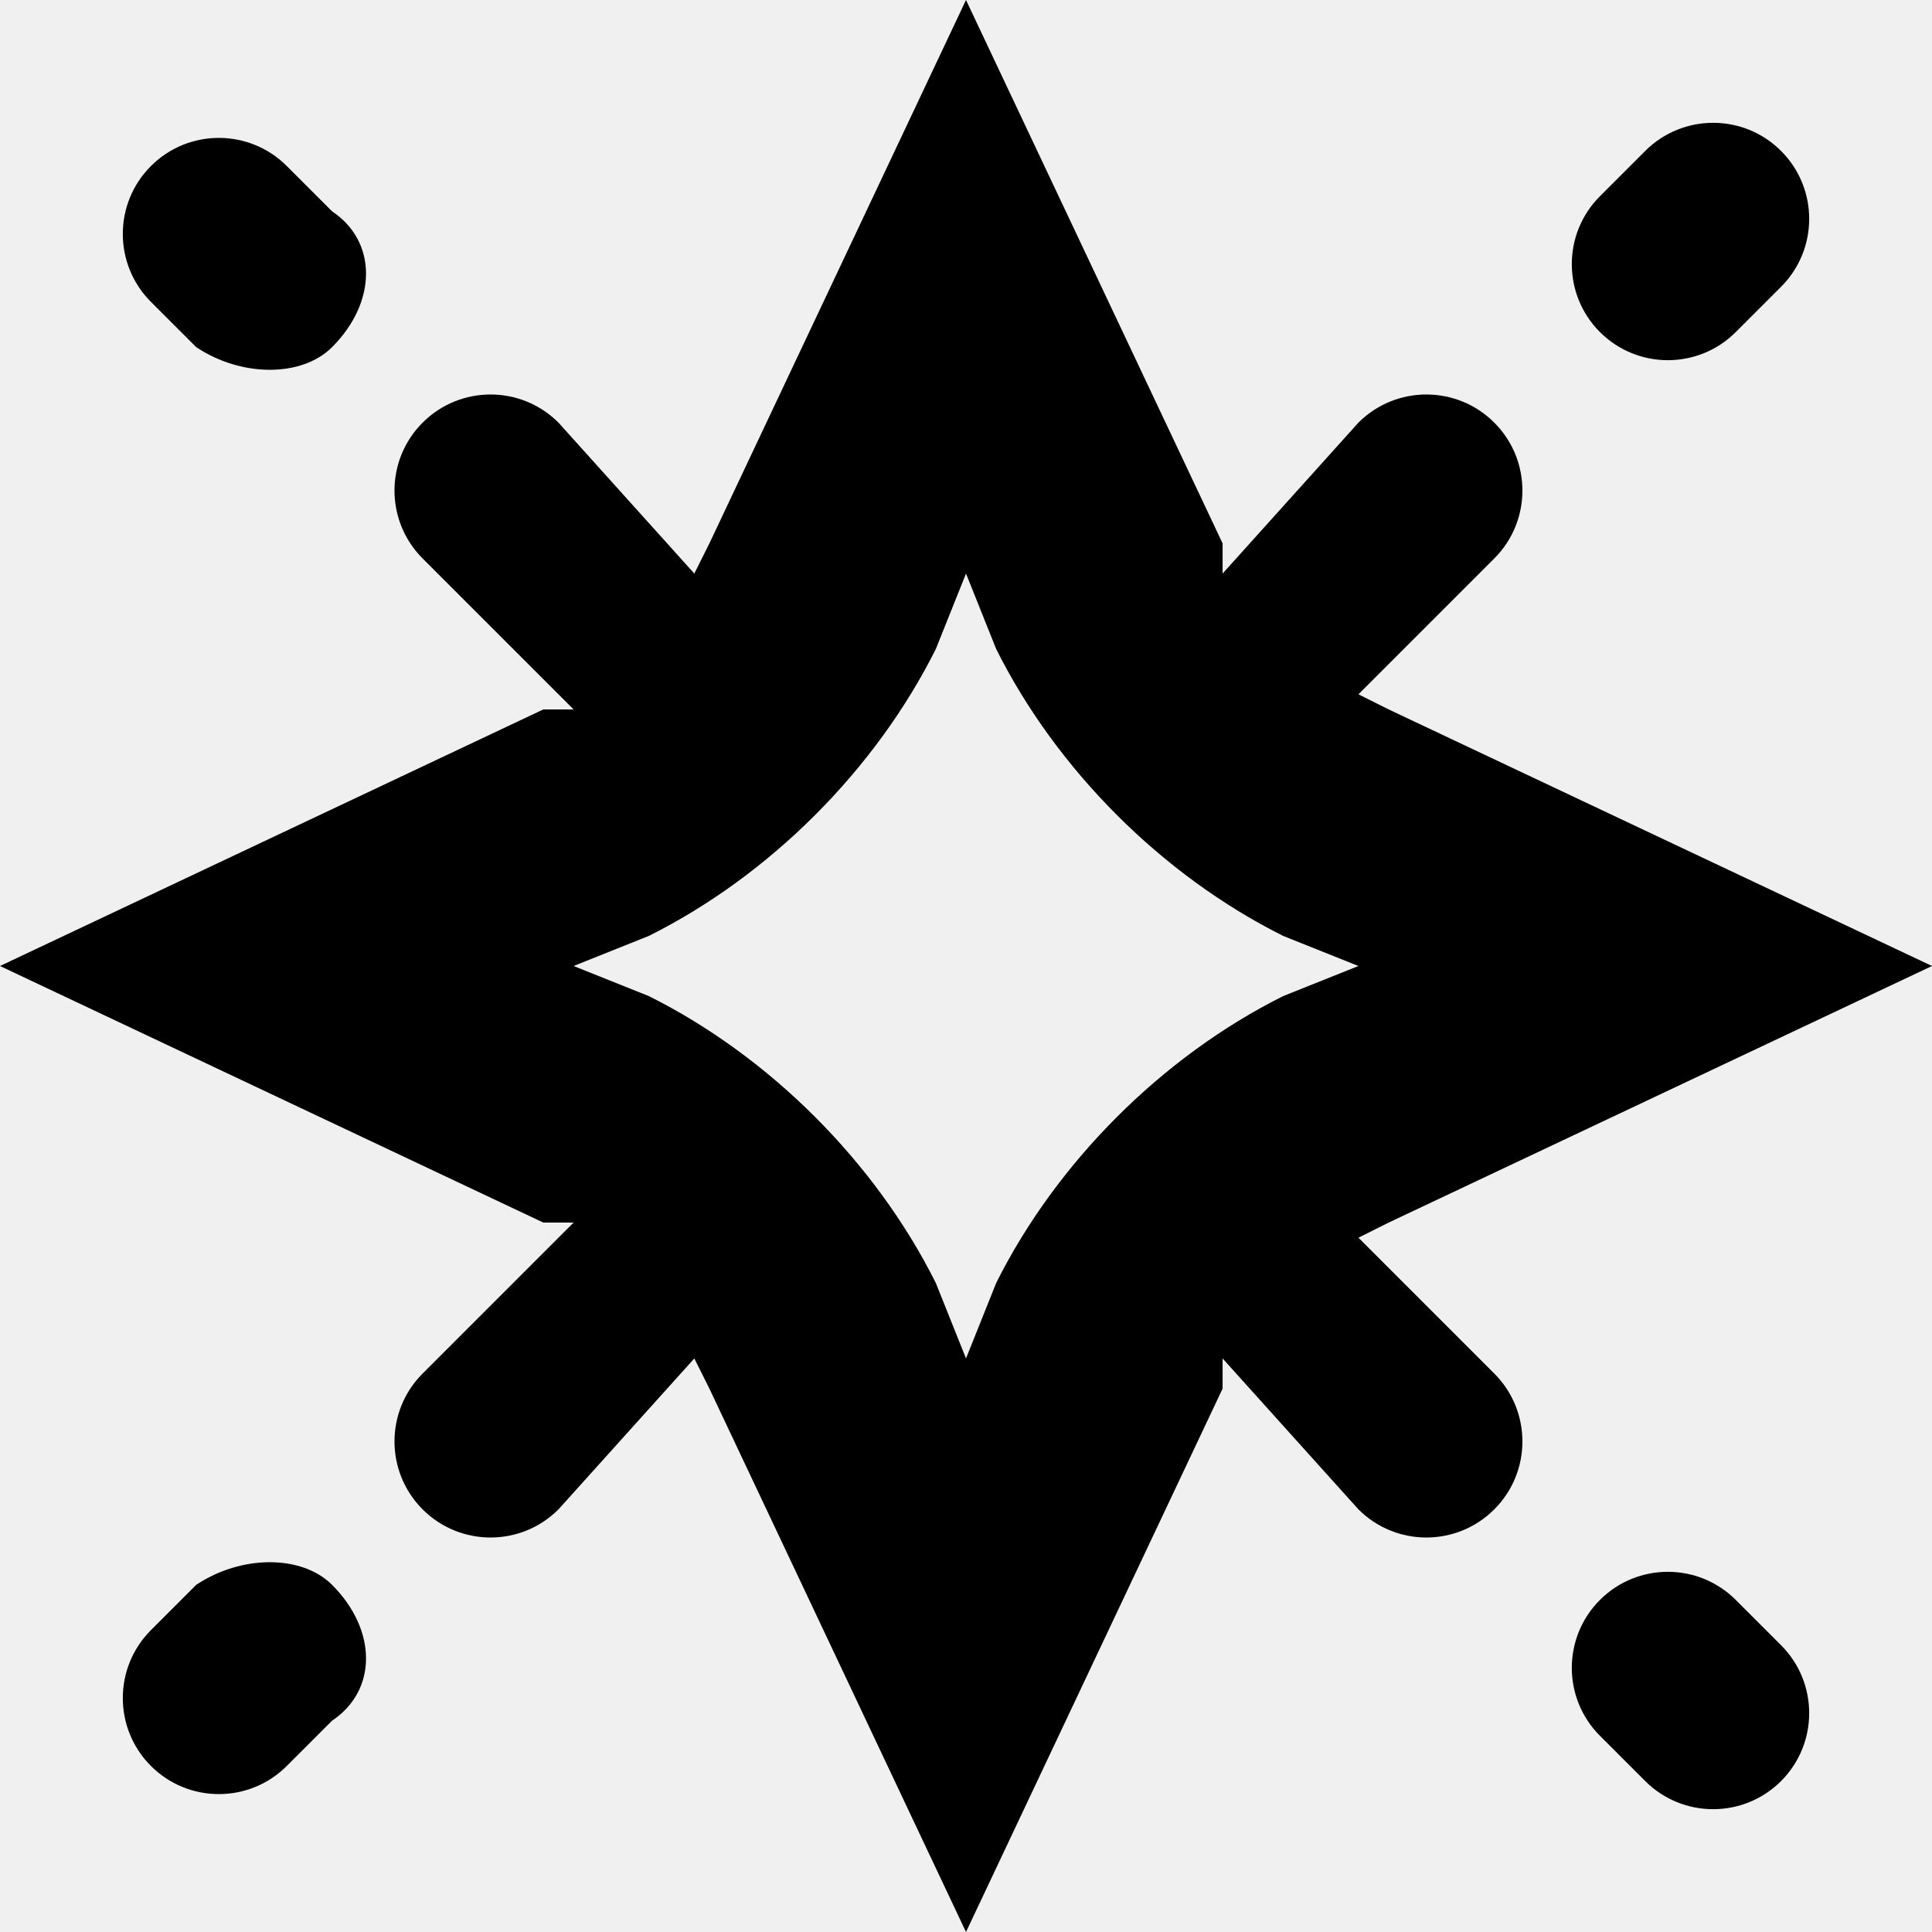
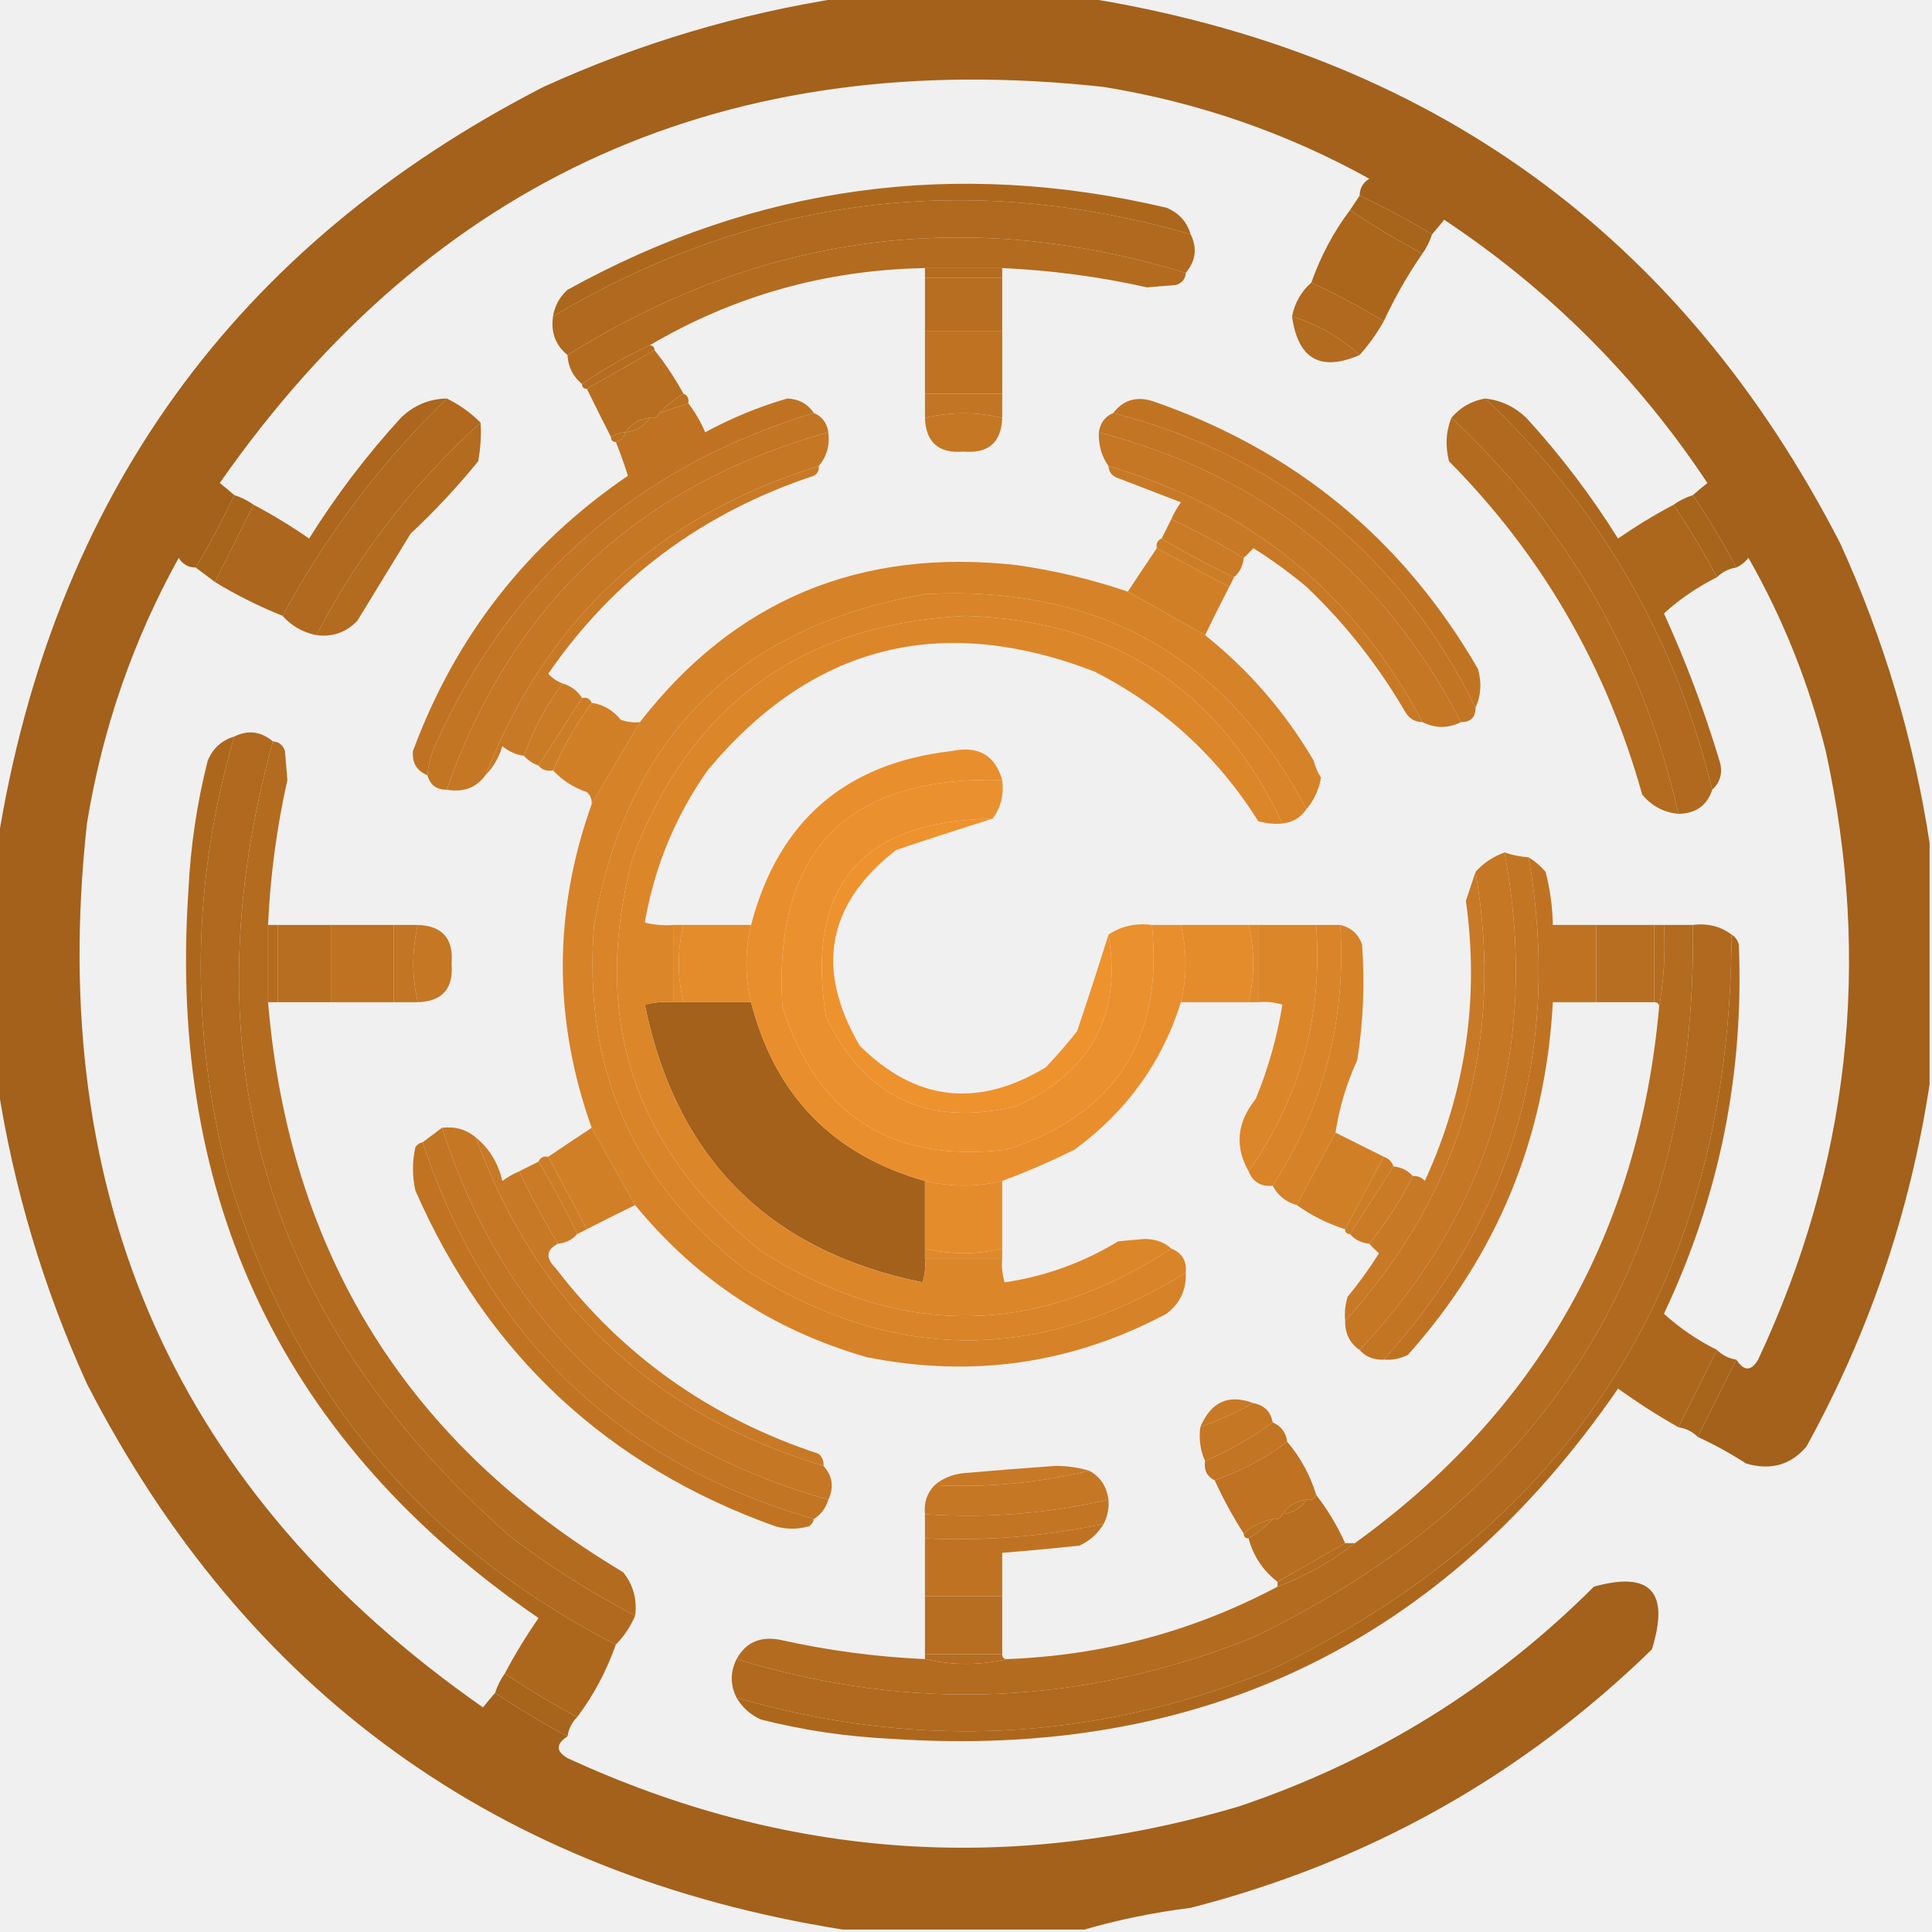
- <svg xmlns="http://www.w3.org/2000/svg" viewBox="0 0 128 128">
-   <path fill-rule="evenodd" d="M81 36 64 0 47 36l-1 2-9-10a6 6 0 0 0-9 9l10 10h-2L0 64l36 17h2L28 91a6 6 0 1 0 9 9l9-10 1 2 17 36 17-36v-2l9 10a6 6 0 1 0 9-9l-9-9 2-1 36-17-36-17-2-1 9-9a6 6 0 1 0-9-9l-9 10v-2Zm-17 2-2 5c-4 8-11 15-19 19l-5 2 5 2c8 4 15 11 19 19l2 5 2-5c4-8 11-15 19-19l5-2-5-2c-8-4-15-11-19-19l-2-5Z" clip-rule="evenodd" />
-   <path d="M118 19a6 6 0 0 0-9-9l-3 3a6 6 0 1 0 9 9l3-3Zm-96 4c-2 2-6 2-9 0l-3-3a6 6 0 1 1 9-9l3 3c3 2 3 6 0 9Zm0 82c-2-2-6-2-9 0l-3 3a6 6 0 1 0 9 9l3-3c3-2 3-6 0-9Zm96 4a6 6 0 0 1-9 9l-3-3a6 6 0 1 1 9-9l3 3Z" />
-   <style>path{fill:#000}@media (prefers-color-scheme:dark){path{fill:#fff}}</style>
+ <svg xmlns="http://www.w3.org/2000/svg" version="1.1" width="400px" height="400px" style="shape-rendering:geometricPrecision; text-rendering:geometricPrecision; image-rendering:optimizeQuality; fill-rule:evenodd; clip-rule:evenodd">
+   <g>
+     <path style="opacity:1" fill="#a3611b" d="M 174.5,-0.5 C 191.167,-0.5 207.833,-0.5 224.5,-0.5C 295.936,10.892 348.102,48.559 381,112.5C 390.025,132.319 396.191,152.986 399.5,174.5C 399.5,191.167 399.5,207.833 399.5,224.5C 395.455,251.012 386.955,276.012 374,299.5C 370.736,303.328 366.569,304.495 361.5,303C 358.257,300.905 354.923,299.071 351.5,297.5C 354.167,292.167 356.833,286.833 359.5,281.5C 361.068,283.931 362.568,283.931 364,281.5C 382.901,241.158 387.567,199.158 378,155.5C 374.477,141.371 369.144,128.038 362,115.5C 361.292,116.381 360.458,117.047 359.5,117.5C 356.737,112.299 353.737,107.299 350.5,102.5C 351.429,101.685 352.429,100.852 353.5,100C 339,78.167 320.833,60 299,45.5C 298.148,46.571 297.315,47.571 296.5,48.5C 291.632,45.566 286.632,42.9 281.5,40.5C 281.511,38.983 282.177,37.816 283.5,37C 266.345,27.503 248.012,21.17 228.5,18C 150.648,9.454 89.648,36.787 45.5,100C 46.571,100.852 47.571,101.685 48.5,102.5C 46.1,107.632 43.434,112.632 40.5,117.5C 38.983,117.489 37.816,116.823 37,115.5C 27.503,132.655 21.17,150.988 18,170.5C 9.454,248.352 36.787,309.352 100,353.5C 100.852,352.429 101.685,351.429 102.5,350.5C 107.299,353.737 112.299,356.737 117.5,359.5C 115.069,361.068 115.069,362.568 117.5,364C 162.534,384.77 208.868,388.104 256.5,374C 284.611,364.534 309.111,349.368 330,328.5C 341.731,325.236 345.731,329.569 342,341.5C 315.057,367.734 283.223,385.567 246.5,395C 238.919,395.949 231.586,397.449 224.5,399.5C 207.833,399.5 191.167,399.5 174.5,399.5C 103.064,388.108 50.898,350.441 18,286.5C 8.973,266.628 2.806,245.961 -0.5,224.5C -0.5,207.833 -0.5,191.167 -0.5,174.5C 10.921,103.018 48.587,50.851 112.5,18C 132.319,8.975 152.986,2.809 174.5,-0.5 Z M 139.5,207.5 C 140.167,207.5 140.833,207.5 141.5,207.5C 146.167,207.5 150.833,207.5 155.5,207.5C 160.456,226.788 172.456,239.122 191.5,244.5C 191.5,249.167 191.5,253.833 191.5,258.5C 191.5,259.167 191.5,259.833 191.5,260.5C 191.66,262.199 191.494,263.866 191,265.5C 159.167,259 140,239.833 133.5,208C 135.473,207.505 137.473,207.338 139.5,207.5 Z" />
+   </g>
+   <g>
+     <path style="opacity:1" fill="#ad671d" d="M 246.5,48.5 C 200.067,35.138 156.067,40.804 114.5,65.5C 114.84,63.321 115.84,61.488 117.5,60C 156.473,38.41 197.806,32.743 241.5,43C 244.079,44.076 245.746,45.909 246.5,48.5 Z" />
+   </g>
+   <g>
+     <path style="opacity:1" fill="#a7641b" d="M 281.5,40.5 C 286.632,42.9 291.632,45.566 296.5,48.5C 296.011,49.995 295.345,51.328 294.5,52.5C 289.299,49.737 284.299,46.737 279.5,43.5C 280.167,42.5 280.833,41.5 281.5,40.5 Z" />
+   </g>
+   <g>
+     <path style="opacity:1" fill="#b0691e" d="M 246.5,48.5 C 247.917,51.34 247.584,54.007 245.5,56.5C 200.381,42.706 157.715,48.373 117.5,73.5C 115.018,71.497 114.018,68.831 114.5,65.5C 156.067,40.804 200.067,35.138 246.5,48.5 Z" />
+   </g>
+   <g>
+     <path style="opacity:1" fill="#ab661c" d="M 279.5,43.5 C 284.299,46.737 289.299,49.737 294.5,52.5C 291.466,56.889 288.799,61.556 286.5,66.5C 281.659,63.579 276.659,60.912 271.5,58.5C 273.424,53.024 276.091,48.024 279.5,43.5 Z" />
+   </g>
+   <g>
+     <path style="opacity:1" fill="#b36b1f" d="M 245.5,56.5 C 245.423,57.75 244.756,58.583 243.5,59C 241.5,59.167 239.5,59.333 237.5,59.5C 227.635,57.288 217.635,55.955 207.5,55.5C 202.167,55.5 196.833,55.5 191.5,55.5C 170.933,55.892 151.933,61.225 134.5,71.5C 129.576,73.767 124.909,76.433 120.5,79.5C 118.615,77.947 117.615,75.947 117.5,73.5C 157.715,48.373 200.381,42.706 245.5,56.5 Z" />
+   </g>
+   <g>
+     <path style="opacity:1" fill="#b56c20" d="M 191.5,55.5 C 196.833,55.5 202.167,55.5 207.5,55.5C 207.5,56.167 207.5,56.833 207.5,57.5C 202.167,57.5 196.833,57.5 191.5,57.5C 191.5,56.833 191.5,56.167 191.5,55.5 Z" />
+   </g>
+   <g>
+     <path style="opacity:1" fill="#b86e20" d="M 191.5,57.5 C 196.833,57.5 202.167,57.5 207.5,57.5C 207.5,61.167 207.5,64.833 207.5,68.5C 202.167,68.5 196.833,68.5 191.5,68.5C 191.5,64.833 191.5,61.167 191.5,57.5 Z" />
+   </g>
+   <g>
+     <path style="opacity:1" fill="#b0691e" d="M 271.5,58.5 C 276.659,60.912 281.659,63.579 286.5,66.5C 285.066,69.047 283.4,71.38 281.5,73.5C 277.493,69.826 272.827,67.159 267.5,65.5C 268.079,62.669 269.412,60.336 271.5,58.5 Z" />
+   </g>
+   <g>
+     <path style="opacity:1" fill="#b26b1f" d="M 267.5,65.5 C 272.827,67.159 277.493,69.826 281.5,73.5C 273.396,77.012 268.729,74.345 267.5,65.5 Z" />
+   </g>
+   <g>
+     <path style="opacity:1" fill="#be7222" d="M 191.5,68.5 C 196.833,68.5 202.167,68.5 207.5,68.5C 207.5,72.833 207.5,77.167 207.5,81.5C 202.167,81.5 196.833,81.5 191.5,81.5C 191.5,77.167 191.5,72.833 191.5,68.5 Z" />
+   </g>
+   <g>
+     <path style="opacity:1" fill="#b56c20" d="M 134.5,71.5 C 135.167,71.5 135.5,71.833 135.5,72.5C 130.833,75.167 126.167,77.833 121.5,80.5C 120.833,80.5 120.5,80.167 120.5,79.5C 124.909,76.433 129.576,73.767 134.5,71.5 Z" />
+   </g>
+   <g>
+     <path style="opacity:1" fill="#b86e20" d="M 135.5,72.5 C 137.721,75.252 139.721,78.252 141.5,81.5C 139.651,82.593 137.984,83.926 136.5,85.5C 136.158,86.338 135.492,86.672 134.5,86.5C 132.326,86.75 130.659,87.75 129.5,89.5C 128.391,89.557 127.391,89.89 126.5,90.5C 124.792,87.143 123.125,83.81 121.5,80.5C 126.167,77.833 130.833,75.167 135.5,72.5 Z" />
+   </g>
+   <g>
+     <path style="opacity:1" fill="#ba7120" d="M 141.5,81.5 C 142.338,81.842 142.672,82.508 142.5,83.5C 140.5,84.167 138.5,84.833 136.5,85.5C 137.984,83.926 139.651,82.593 141.5,81.5 Z" />
+   </g>
+   <g>
+     <path style="opacity:1" fill="#c27523" d="M 191.5,81.5 C 196.833,81.5 202.167,81.5 207.5,81.5C 207.5,83.167 207.5,84.833 207.5,86.5C 202.174,85.26 196.841,85.26 191.5,86.5C 191.5,84.833 191.5,83.167 191.5,81.5 Z" />
+   </g>
+   <g>
+     <path style="opacity:1" fill="#ac661d" d="M 92.5,82.5 C 78.83,95.823 67.497,110.823 58.5,127.5C 53.623,125.544 48.956,123.211 44.5,120.5C 47.167,115.167 49.833,109.833 52.5,104.5C 56.427,106.576 60.261,108.909 64,111.5C 69.566,102.599 75.899,94.265 83,86.5C 85.651,83.924 88.818,82.591 92.5,82.5 Z" />
+   </g>
+   <g>
+     <path style="opacity:1" fill="#b0691e" d="M 92.5,82.5 C 95.117,83.786 97.45,85.453 99.5,87.5C 85.52,100.144 74.186,114.811 65.5,131.5C 62.669,130.921 60.336,129.588 58.5,127.5C 67.497,110.823 78.83,95.823 92.5,82.5 Z" />
+   </g>
+   <g>
+     <path style="opacity:1" fill="#bf7322" d="M 168.5,85.5 C 131.87,96.632 105.703,119.632 90,154.5C 89.187,156.436 88.687,158.436 88.5,160.5C 86.286,159.608 85.286,157.942 85.5,155.5C 94.255,131.788 109.088,112.788 130,98.5C 129.305,96.256 128.471,93.922 127.5,91.5C 128.5,91.167 129.167,90.5 129.5,89.5C 131.674,89.25 133.341,88.25 134.5,86.5C 135.492,86.672 136.158,86.338 136.5,85.5C 138.5,84.833 140.5,84.167 142.5,83.5C 143.907,85.308 145.074,87.308 146,89.5C 151.415,86.562 157.081,84.229 163,82.5C 165.399,82.613 167.232,83.613 168.5,85.5 Z" />
+   </g>
+   <g>
+     <path style="opacity:1" fill="#c07422" d="M 305.5,146.5 C 289.842,114.857 264.842,94.524 230.5,85.5C 232.516,82.856 235.183,82.023 238.5,83C 267.96,93.145 290.46,111.645 306,138.5C 306.801,141.367 306.634,144.034 305.5,146.5 Z" />
+   </g>
+   <g>
+     <path style="opacity:1" fill="#b0691e" d="M 307.5,82.5 C 331.048,104.764 346.714,131.764 354.5,163.5C 353.44,166.769 351.107,168.435 347.5,168.5C 340.213,136.248 324.547,108.915 300.5,86.5C 302.34,84.331 304.674,82.998 307.5,82.5 Z" />
+   </g>
+   <g>
+     <path style="opacity:1" fill="#ac671d" d="M 307.5,82.5 C 310.769,82.884 313.603,84.218 316,86.5C 323.101,94.265 329.434,102.599 335,111.5C 338.739,108.909 342.573,106.576 346.5,104.5C 349.737,109.299 352.737,114.299 355.5,119.5C 351.461,121.514 347.795,124.014 344.5,127C 349.009,136.862 352.842,147.029 356,157.5C 356.738,159.881 356.238,161.881 354.5,163.5C 346.714,131.764 331.048,104.764 307.5,82.5 Z" />
+   </g>
+   <g>
+     <path style="opacity:1" fill="#c27523" d="M 168.5,85.5 C 170.201,86.211 171.201,87.545 171.5,89.5C 132.225,100.444 105.892,125.11 92.5,163.5C 90.381,163.532 89.048,162.532 88.5,160.5C 88.687,158.436 89.187,156.436 90,154.5C 105.703,119.632 131.87,96.632 168.5,85.5 Z" />
+   </g>
+   <g>
+     <path style="opacity:1" fill="#c57724" d="M 207.5,86.5 C 207.327,91.597 204.661,93.93 199.5,93.5C 194.339,93.93 191.673,91.597 191.5,86.5C 196.841,85.26 202.174,85.26 207.5,86.5 Z" />
+   </g>
+   <g>
+     <path style="opacity:1" fill="#c27523" d="M 230.5,85.5 C 264.842,94.524 289.842,114.857 305.5,146.5C 305.5,148.5 304.5,149.5 302.5,149.5C 286.414,118.42 261.414,98.42 227.5,89.5C 227.799,87.545 228.799,86.211 230.5,85.5 Z" />
+   </g>
+   <g>
+     <path style="opacity:1" fill="#ba7120" d="M 134.5,86.5 C 133.341,88.25 131.674,89.25 129.5,89.5C 130.659,87.75 132.326,86.75 134.5,86.5 Z" />
+   </g>
+   <g>
+     <path style="opacity:1" fill="#b36b1f" d="M 300.5,86.5 C 324.547,108.915 340.213,136.248 347.5,168.5C 344.441,168.203 341.941,166.87 340,164.5C 332.54,137.889 319.206,114.889 300,95.5C 299.195,92.303 299.362,89.303 300.5,86.5 Z" />
+   </g>
+   <g>
+     <path style="opacity:1" fill="#b26b1f" d="M 99.5,87.5 C 99.664,90.187 99.497,92.854 99,95.5C 94.644,100.854 89.978,105.854 85,110.5C 81.343,116.477 77.676,122.477 74,128.5C 71.695,130.93 68.862,131.93 65.5,131.5C 74.186,114.811 85.52,100.144 99.5,87.5 Z" />
+   </g>
+   <g>
+     <path style="opacity:1" fill="#ba7120" d="M 129.5,89.5 C 129.167,90.5 128.5,91.167 127.5,91.5C 126.833,91.5 126.5,91.167 126.5,90.5C 127.391,89.89 128.391,89.557 129.5,89.5 Z" />
+   </g>
+   <g>
+     <path style="opacity:1" fill="#c57724" d="M 171.5,89.5 C 171.829,92.228 171.163,94.561 169.5,96.5C 136.188,106.816 113.188,128.149 100.5,160.5C 98.614,163.099 95.948,164.099 92.5,163.5C 105.892,125.11 132.225,100.444 171.5,89.5 Z" />
+   </g>
+   <g>
+     <path style="opacity:1" fill="#c57724" d="M 227.5,89.5 C 261.414,98.42 286.414,118.42 302.5,149.5C 299.833,150.833 297.167,150.833 294.5,149.5C 280.395,122.744 258.729,105.077 229.5,96.5C 228.076,94.486 227.41,92.152 227.5,89.5 Z" />
+   </g>
+   <g>
+     <path style="opacity:1" fill="#c87925" d="M 169.5,96.5 C 169.631,97.376 169.298,98.043 168.5,98.5C 145.357,106.185 127.024,119.852 113.5,139.5C 114.357,140.425 115.357,141.092 116.5,141.5C 113.057,146.051 110.39,151.051 108.5,156.5C 106.83,156.249 105.33,155.582 104,154.5C 103.284,156.879 102.117,158.879 100.5,160.5C 113.188,128.149 136.188,106.816 169.5,96.5 Z" />
+   </g>
+   <g>
+     <path style="opacity:1" fill="#c87925" d="M 229.5,96.5 C 258.729,105.077 280.395,122.744 294.5,149.5C 292.983,149.489 291.816,148.823 291,147.5C 285.324,137.758 278.491,129.091 270.5,121.5C 267.048,118.601 263.382,115.934 259.5,113.5C 258.818,114.243 258.151,114.909 257.5,115.5C 252.659,112.579 247.659,109.912 242.5,107.5C 243.028,106.279 243.695,105.113 244.5,104C 240.167,102.333 235.833,100.667 231.5,99C 230.244,98.583 229.577,97.75 229.5,96.5 Z" />
+   </g>
+   <g>
+     <path style="opacity:1" fill="#a7641b" d="M 48.5,102.5 C 49.995,102.989 51.328,103.655 52.5,104.5C 49.833,109.833 47.167,115.167 44.5,120.5C 43.167,119.5 41.833,118.5 40.5,117.5C 43.434,112.632 46.1,107.632 48.5,102.5 Z" />
+   </g>
+   <g>
+     <path style="opacity:1" fill="#a7641b" d="M 350.5,102.5 C 353.737,107.299 356.737,112.299 359.5,117.5C 357.938,117.733 356.605,118.4 355.5,119.5C 352.737,114.299 349.737,109.299 346.5,104.5C 347.671,103.655 349.005,102.989 350.5,102.5 Z" />
+   </g>
+   <g>
+     <path style="opacity:1" fill="#cb7b26" d="M 242.5,107.5 C 247.659,109.912 252.659,112.579 257.5,115.5C 257.34,117.153 256.674,118.486 255.5,119.5C 250.368,117.1 245.368,114.434 240.5,111.5C 241.167,110.167 241.833,108.833 242.5,107.5 Z" />
+   </g>
+   <g>
+     <path style="opacity:1" fill="#cd7d26" d="M 240.5,111.5 C 245.368,114.434 250.368,117.1 255.5,119.5C 255.167,120.167 254.833,120.833 254.5,121.5C 249.517,118.862 244.517,116.195 239.5,113.5C 239.328,112.508 239.662,111.842 240.5,111.5 Z" />
+   </g>
+   <g>
+     <path style="opacity:1" fill="#d17f27" d="M 239.5,113.5 C 244.517,116.195 249.517,118.862 254.5,121.5C 252.757,124.877 251.091,128.21 249.5,131.5C 244.159,128.497 238.825,125.497 233.5,122.5C 235.436,119.544 237.436,116.544 239.5,113.5 Z" />
+   </g>
+   <g>
+     <path style="opacity:1" fill="#d68228" d="M 233.5,122.5 C 238.825,125.497 244.159,128.497 249.5,131.5C 258.549,138.723 266.049,147.39 272,157.5C 272.309,158.766 272.809,159.933 273.5,161C 273.05,163.533 272.05,165.7 270.5,167.5C 253.744,135.955 227.41,121.122 191.5,123C 152.667,129.833 129.833,152.667 123,191.5C 120.571,221.133 131.071,244.967 154.5,263C 184.743,282.162 215.076,282.329 245.5,263.5C 245.654,267.025 244.321,269.859 241.5,272C 222.06,282.349 201.394,285.349 179.5,281C 160.152,275.465 144.152,264.965 131.5,249.5C 128.497,244.159 125.497,238.825 122.5,233.5C 114.528,211.136 114.528,188.802 122.5,166.5C 125.798,160.856 129.131,155.189 132.5,149.5C 152.11,124.217 178.11,113.384 210.5,117C 218.323,118.106 225.989,119.939 233.5,122.5 Z" />
+   </g>
+   <g>
+     <path style="opacity:1" fill="#d98429" d="M 270.5,167.5 C 269.341,169.25 267.674,170.25 265.5,170.5C 252.656,142.875 230.822,128.542 200,127.5C 166.036,129.143 143.036,145.809 131,177.5C 122.229,210.519 131.063,237.686 157.5,259C 186.064,277.148 214.398,276.981 242.5,258.5C 244.727,259.401 245.727,261.067 245.5,263.5C 215.076,282.329 184.743,282.162 154.5,263C 131.071,244.967 120.571,221.133 123,191.5C 129.833,152.667 152.667,129.833 191.5,123C 227.41,121.122 253.744,135.955 270.5,167.5 Z" />
+   </g>
+   <g>
+     <path style="opacity:1" fill="#dc862a" d="M 265.5,170.5 C 263.801,170.66 262.134,170.494 260.5,170C 252.026,156.526 240.692,146.192 226.5,139C 194.702,126.783 168.035,133.617 146.5,159.5C 139.831,168.982 135.497,179.482 133.5,191C 135.473,191.495 137.473,191.662 139.5,191.5C 139.5,196.833 139.5,202.167 139.5,207.5C 137.473,207.338 135.473,207.505 133.5,208C 140,239.833 159.167,259 191,265.5C 191.494,263.866 191.66,262.199 191.5,260.5C 196.833,260.5 202.167,260.5 207.5,260.5C 207.34,262.199 207.506,263.866 208,265.5C 216.419,264.249 224.253,261.416 231.5,257C 233.333,256.833 235.167,256.667 237,256.5C 239.295,256.547 241.129,257.213 242.5,258.5C 214.398,276.981 186.064,277.148 157.5,259C 131.063,237.686 122.229,210.519 131,177.5C 143.036,145.809 166.036,129.143 200,127.5C 230.822,128.542 252.656,142.875 265.5,170.5 Z" />
+   </g>
+   <g>
+     <path style="opacity:1" fill="#cb7b26" d="M 116.5,141.5 C 118.23,142.026 119.564,143.026 120.5,144.5C 117.5,149.167 114.5,153.833 111.5,158.5C 110.29,158.068 109.29,157.401 108.5,156.5C 110.39,151.051 113.057,146.051 116.5,141.5 Z" />
+   </g>
+   <g>
+     <path style="opacity:1" fill="#cd7d26" d="M 120.5,144.5 C 121.492,144.328 122.158,144.662 122.5,145.5C 119.331,149.833 116.664,154.5 114.5,159.5C 113.209,159.737 112.209,159.404 111.5,158.5C 114.5,153.833 117.5,149.167 120.5,144.5 Z" />
+   </g>
+   <g>
+     <path style="opacity:1" fill="#d17f27" d="M 122.5,145.5 C 124.937,145.886 126.937,147.053 128.5,149C 129.793,149.49 131.127,149.657 132.5,149.5C 129.131,155.189 125.798,160.856 122.5,166.5C 122.586,165.504 122.252,164.671 121.5,164C 118.743,163.062 116.41,161.562 114.5,159.5C 116.664,154.5 119.331,149.833 122.5,145.5 Z" />
+   </g>
+   <g>
+     <path style="opacity:1" fill="#b0691e" d="M 56.5,153.5 C 38.59,218.597 54.923,273.43 105.5,318C 113.688,324.26 122.354,329.76 131.5,334.5C 130.525,336.795 129.192,338.795 127.5,340.5C 86.695,319.509 59.861,286.842 47,242.5C 39.28,212.339 39.78,182.339 48.5,152.5C 51.34,151.083 54.007,151.416 56.5,153.5 Z" />
+   </g>
+   <g>
+     <path style="opacity:1" fill="#ad671d" d="M 48.5,152.5 C 39.78,182.339 39.28,212.339 47,242.5C 59.861,286.842 86.695,319.509 127.5,340.5C 125.576,345.976 122.909,350.976 119.5,355.5C 114.299,352.737 109.299,349.737 104.5,346.5C 106.576,342.573 108.909,338.739 111.5,335C 58.884,298.925 34.717,248.758 39,184.5C 39.429,175.357 40.762,166.357 43,157.5C 44.076,154.921 45.909,153.254 48.5,152.5 Z" />
+   </g>
+   <g>
+     <path style="opacity:1" fill="#b36b1f" d="M 56.5,153.5 C 57.75,153.577 58.583,154.244 59,155.5C 59.167,157.5 59.333,159.5 59.5,161.5C 57.288,171.365 55.955,181.365 55.5,191.5C 55.5,196.833 55.5,202.167 55.5,207.5C 59.872,259.544 84.372,298.878 129,325.5C 131.105,328.107 131.938,331.107 131.5,334.5C 122.354,329.76 113.688,324.26 105.5,318C 54.923,273.43 38.59,218.597 56.5,153.5 Z" />
+   </g>
+   <g>
+     <path style="opacity:1" fill="#e98e2d" d="M 207.5,161.5 C 175.203,160.63 160.037,176.296 162,208.5C 169.261,231.059 184.761,240.892 208.5,238C 230.907,230.721 240.907,215.221 238.5,191.5C 240.5,191.5 242.5,191.5 244.5,191.5C 245.787,196.864 245.787,202.198 244.5,207.5C 240.592,219.942 233.258,230.109 222.5,238C 217.495,240.49 212.495,242.656 207.5,244.5C 202.198,245.787 196.864,245.787 191.5,244.5C 172.456,239.122 160.456,226.788 155.5,207.5C 154.213,202.198 154.213,196.864 155.5,191.5C 161.122,170.046 174.955,158.046 197,155.5C 202.52,154.334 206.02,156.334 207.5,161.5 Z" />
+   </g>
+   <g>
+     <path style="opacity:1" fill="#eb902e" d="M 207.5,161.5 C 207.889,164.553 207.223,167.22 205.5,169.5C 178.246,169.92 166.746,183.587 171,210.5C 179.099,227.298 192.265,233.464 210.5,229C 225.97,221.886 232.304,210.053 229.5,193.5C 232.123,191.735 235.123,191.068 238.5,191.5C 240.907,215.221 230.907,230.721 208.5,238C 184.761,240.892 169.261,231.059 162,208.5C 160.037,176.296 175.203,160.63 207.5,161.5 Z" />
+   </g>
+   <g>
+     <path style="opacity:1" fill="#ee922e" d="M 205.5,169.5 C 198.917,171.559 192.251,173.725 185.5,176C 171.212,187.147 168.712,200.647 178,216.5C 189.545,227.979 202.378,229.479 216.5,221C 218.766,218.609 220.933,216.109 223,213.5C 225.275,206.749 227.441,200.083 229.5,193.5C 232.304,210.053 225.97,221.886 210.5,229C 192.265,233.464 179.099,227.298 171,210.5C 166.746,183.587 178.246,169.92 205.5,169.5 Z" />
+   </g>
+   <g>
+     <path style="opacity:1" fill="#c57724" d="M 311.5,176.5 C 318.862,216.062 308.862,250.395 281.5,279.5C 279.455,278.077 278.455,276.077 278.5,273.5C 302.571,246.885 311.571,215.885 305.5,180.5C 307.118,178.684 309.118,177.351 311.5,176.5 Z" />
+   </g>
+   <g>
+     <path style="opacity:1" fill="#c27523" d="M 311.5,176.5 C 313.117,177.038 314.784,177.371 316.5,177.5C 323.284,217.134 313.284,251.8 286.5,281.5C 284.447,281.598 282.78,280.931 281.5,279.5C 308.862,250.395 318.862,216.062 311.5,176.5 Z" />
+   </g>
+   <g>
+     <path style="opacity:1" fill="#bf7322" d="M 316.5,177.5 C 317.794,178.29 318.961,179.29 320,180.5C 320.936,184.114 321.436,187.78 321.5,191.5C 324.5,191.5 327.5,191.5 330.5,191.5C 330.5,196.833 330.5,202.167 330.5,207.5C 327.5,207.5 324.5,207.5 321.5,207.5C 320.001,235.477 310.001,259.811 291.5,280.5C 289.929,281.309 288.262,281.643 286.5,281.5C 313.284,251.8 323.284,217.134 316.5,177.5 Z" />
+   </g>
+   <g>
+     <path style="opacity:1" fill="#c87925" d="M 305.5,180.5 C 311.571,215.885 302.571,246.885 278.5,273.5C 278.34,271.801 278.506,270.134 279,268.5C 281.36,265.64 283.527,262.64 285.5,259.5C 284.757,258.818 284.091,258.151 283.5,257.5C 286.999,253.173 289.999,248.506 292.5,243.5C 293.496,243.414 294.329,243.748 295,244.5C 303.48,226.018 306.314,206.685 303.5,186.5C 304.172,184.47 304.838,182.47 305.5,180.5 Z" />
+   </g>
+   <g>
+     <path style="opacity:1" fill="#b56c20" d="M 55.5,191.5 C 56.167,191.5 56.833,191.5 57.5,191.5C 57.5,196.833 57.5,202.167 57.5,207.5C 56.833,207.5 56.167,207.5 55.5,207.5C 55.5,202.167 55.5,196.833 55.5,191.5 Z" />
+   </g>
+   <g>
+     <path style="opacity:1" fill="#b86e20" d="M 57.5,191.5 C 61.167,191.5 64.833,191.5 68.5,191.5C 68.5,196.833 68.5,202.167 68.5,207.5C 64.833,207.5 61.167,207.5 57.5,207.5C 57.5,202.167 57.5,196.833 57.5,191.5 Z" />
+   </g>
+   <g>
+     <path style="opacity:1" fill="#be7222" d="M 68.5,191.5 C 72.833,191.5 77.167,191.5 81.5,191.5C 81.5,196.833 81.5,202.167 81.5,207.5C 77.167,207.5 72.833,207.5 68.5,207.5C 68.5,202.167 68.5,196.833 68.5,191.5 Z" />
+   </g>
+   <g>
+     <path style="opacity:1" fill="#c27523" d="M 81.5,191.5 C 83.167,191.5 84.833,191.5 86.5,191.5C 85.26,196.841 85.26,202.174 86.5,207.5C 84.833,207.5 83.167,207.5 81.5,207.5C 81.5,202.167 81.5,196.833 81.5,191.5 Z" />
+   </g>
+   <g>
+     <path style="opacity:1" fill="#c57724" d="M 86.5,191.5 C 91.597,191.673 93.93,194.339 93.5,199.5C 93.93,204.661 91.597,207.327 86.5,207.5C 85.26,202.174 85.26,196.841 86.5,191.5 Z" />
+   </g>
+   <g>
+     <path style="opacity:1" fill="#e0892b" d="M 139.5,191.5 C 140.167,191.5 140.833,191.5 141.5,191.5C 140.213,196.864 140.213,202.198 141.5,207.5C 140.833,207.5 140.167,207.5 139.5,207.5C 139.5,202.167 139.5,196.833 139.5,191.5 Z" />
+   </g>
+   <g>
+     <path style="opacity:1" fill="#e48b2c" d="M 141.5,191.5 C 146.167,191.5 150.833,191.5 155.5,191.5C 154.213,196.864 154.213,202.198 155.5,207.5C 150.833,207.5 146.167,207.5 141.5,207.5C 140.213,202.198 140.213,196.864 141.5,191.5 Z" />
+   </g>
+   <g>
+     <path style="opacity:1" fill="#e48b2c" d="M 244.5,191.5 C 249.167,191.5 253.833,191.5 258.5,191.5C 259.787,196.864 259.787,202.198 258.5,207.5C 253.833,207.5 249.167,207.5 244.5,207.5C 245.787,202.198 245.787,196.864 244.5,191.5 Z" />
+   </g>
+   <g>
+     <path style="opacity:1" fill="#e0892b" d="M 258.5,191.5 C 259.167,191.5 259.833,191.5 260.5,191.5C 260.5,196.833 260.5,202.167 260.5,207.5C 259.833,207.5 259.167,207.5 258.5,207.5C 259.787,202.198 259.787,196.864 258.5,191.5 Z" />
+   </g>
+   <g>
+     <path style="opacity:1" fill="#dc862a" d="M 260.5,191.5 C 264.5,191.5 268.5,191.5 272.5,191.5C 273.879,210.332 269.213,227.332 258.5,242.5C 255.59,237.355 256.09,232.355 260,227.5C 262.596,221.163 264.429,214.663 265.5,208C 263.866,207.506 262.199,207.34 260.5,207.5C 260.5,202.167 260.5,196.833 260.5,191.5 Z" />
+   </g>
+   <g>
+     <path style="opacity:1" fill="#d98429" d="M 272.5,191.5 C 274.167,191.5 275.833,191.5 277.5,191.5C 278.734,211.116 274.067,229.116 263.5,245.5C 261.067,245.727 259.401,244.727 258.5,242.5C 269.213,227.332 273.879,210.332 272.5,191.5 Z" />
+   </g>
+   <g>
+     <path style="opacity:1" fill="#d68228" d="M 277.5,191.5 C 279.708,192.023 281.208,193.356 282,195.5C 282.598,203.531 282.265,211.531 281,219.5C 278.789,224.298 277.289,229.298 276.5,234.5C 273.805,239.517 271.138,244.517 268.5,249.5C 266.246,248.876 264.579,247.543 263.5,245.5C 274.067,229.116 278.734,211.116 277.5,191.5 Z" />
+   </g>
+   <g>
+     <path style="opacity:1" fill="#b86e20" d="M 330.5,191.5 C 334.5,191.5 338.5,191.5 342.5,191.5C 342.5,196.833 342.5,202.167 342.5,207.5C 338.5,207.5 334.5,207.5 330.5,207.5C 330.5,202.167 330.5,196.833 330.5,191.5 Z" />
+   </g>
+   <g>
+     <path style="opacity:1" fill="#b56c20" d="M 342.5,191.5 C 343.167,191.5 343.833,191.5 344.5,191.5C 344.822,197.358 344.489,203.025 343.5,208.5C 343.5,207.833 343.167,207.5 342.5,207.5C 342.5,202.167 342.5,196.833 342.5,191.5 Z" />
+   </g>
+   <g>
+     <path style="opacity:1" fill="#b36b1f" d="M 344.5,191.5 C 346.5,191.5 348.5,191.5 350.5,191.5C 351.327,260.033 320.993,309.2 259.5,339C 224.291,353.098 188.625,354.598 152.5,343.5C 154.387,340.051 157.387,338.717 161.5,339.5C 171.365,341.712 181.365,343.045 191.5,343.5C 197.167,344.833 202.833,344.833 208.5,343.5C 228.418,342.746 247.085,337.746 264.5,328.5C 270.35,326.293 275.684,323.293 280.5,319.5C 318.321,292.206 339.321,255.206 343.5,208.5C 344.489,203.025 344.822,197.358 344.5,191.5 Z" />
+   </g>
+   <g>
+     <path style="opacity:1" fill="#b0691e" d="M 350.5,191.5 C 353.553,191.111 356.22,191.777 358.5,193.5C 358.229,264.586 326.229,315.419 262.5,346C 226.457,360.49 189.79,362.324 152.5,351.5C 151.167,348.833 151.167,346.167 152.5,343.5C 188.625,354.598 224.291,353.098 259.5,339C 320.993,309.2 351.327,260.033 350.5,191.5 Z" />
+   </g>
+   <g>
+     <path style="opacity:1" fill="#ad671d" d="M 358.5,193.5 C 359.222,193.918 359.722,194.584 360,195.5C 361.123,222.322 355.957,247.822 344.5,272C 347.795,274.986 351.461,277.486 355.5,279.5C 352.833,284.833 350.167,290.167 347.5,295.5C 343.237,293.088 339.071,290.421 335,287.5C 298.75,340.159 248.583,364.325 184.5,360C 175.357,359.571 166.357,358.238 157.5,356C 155.34,355.004 153.673,353.504 152.5,351.5C 189.79,362.324 226.457,360.49 262.5,346C 326.229,315.419 358.229,264.586 358.5,193.5 Z" />
+   </g>
+   <g>
+     <path style="opacity:1" fill="#c27523" d="M 91.5,233.5 C 104.396,273.394 131.062,299.061 171.5,310.5C 170.974,312.23 169.974,313.564 168.5,314.5C 127.783,302.659 100.783,276.659 87.5,236.5C 88.795,235.512 90.128,234.512 91.5,233.5 Z" />
+   </g>
+   <g>
+     <path style="opacity:1" fill="#c57724" d="M 91.5,233.5 C 94.228,233.171 96.561,233.837 98.5,235.5C 111.157,270.157 135.157,292.823 170.5,303.5C 172.375,305.594 172.708,307.928 171.5,310.5C 131.062,299.061 104.396,273.394 91.5,233.5 Z" />
+   </g>
+   <g>
+     <path style="opacity:1" fill="#d17f27" d="M 122.5,233.5 C 125.497,238.825 128.497,244.159 131.5,249.5C 128.21,251.091 124.877,252.757 121.5,254.5C 118.862,249.517 116.195,244.517 113.5,239.5C 116.544,237.436 119.544,235.436 122.5,233.5 Z" />
+   </g>
+   <g>
+     <path style="opacity:1" fill="#d17f27" d="M 276.5,234.5 C 279.83,236.162 283.164,237.828 286.5,239.5C 283.805,244.517 281.138,249.517 278.5,254.5C 274.856,253.345 271.523,251.678 268.5,249.5C 271.138,244.517 273.805,239.517 276.5,234.5 Z" />
+   </g>
+   <g>
+     <path style="opacity:1" fill="#c87925" d="M 98.5,235.5 C 101.324,237.8 103.157,240.8 104,244.5C 105.113,243.695 106.279,243.028 107.5,242.5C 109.912,247.659 112.579,252.659 115.5,257.5C 113.086,258.777 112.919,260.443 115,262.5C 128.994,280.789 147.16,293.622 169.5,301C 170.252,301.671 170.586,302.504 170.5,303.5C 135.157,292.823 111.157,270.157 98.5,235.5 Z" />
+   </g>
+   <g>
+     <path style="opacity:1" fill="#c07422" d="M 87.5,236.5 C 100.783,276.659 127.783,302.659 168.5,314.5C 168.389,315.117 168.056,315.617 167.5,316C 165.167,316.667 162.833,316.667 160.5,316C 125.691,303.525 100.858,280.358 86,246.5C 85.333,243.5 85.333,240.5 86,237.5C 86.383,236.944 86.883,236.611 87.5,236.5 Z" />
+   </g>
+   <g>
+     <path style="opacity:1" fill="#cd7d26" d="M 113.5,239.5 C 116.195,244.517 118.862,249.517 121.5,254.5C 120.833,254.833 120.167,255.167 119.5,255.5C 117.1,250.368 114.434,245.368 111.5,240.5C 111.842,239.662 112.508,239.328 113.5,239.5 Z" />
+   </g>
+   <g>
+     <path style="opacity:1" fill="#cd7d26" d="M 286.5,239.5 C 287.5,239.833 288.167,240.5 288.5,241.5C 285.5,246.167 282.5,250.833 279.5,255.5C 278.833,255.5 278.5,255.167 278.5,254.5C 281.138,249.517 283.805,244.517 286.5,239.5 Z" />
+   </g>
+   <g>
+     <path style="opacity:1" fill="#cb7b26" d="M 111.5,240.5 C 114.434,245.368 117.1,250.368 119.5,255.5C 118.486,256.674 117.153,257.34 115.5,257.5C 112.579,252.659 109.912,247.659 107.5,242.5C 108.833,241.833 110.167,241.167 111.5,240.5 Z" />
+   </g>
+   <g>
+     <path style="opacity:1" fill="#cb7b26" d="M 288.5,241.5 C 290.153,241.66 291.486,242.326 292.5,243.5C 289.999,248.506 286.999,253.173 283.5,257.5C 281.847,257.34 280.514,256.674 279.5,255.5C 282.5,250.833 285.5,246.167 288.5,241.5 Z" />
+   </g>
+   <g>
+     <path style="opacity:1" fill="#e48b2c" d="M 191.5,244.5 C 196.864,245.787 202.198,245.787 207.5,244.5C 207.5,249.167 207.5,253.833 207.5,258.5C 202.198,259.787 196.864,259.787 191.5,258.5C 191.5,253.833 191.5,249.167 191.5,244.5 Z" />
+   </g>
+   <g>
+     <path style="opacity:1" fill="#e0892b" d="M 191.5,258.5 C 196.864,259.787 202.198,259.787 207.5,258.5C 207.5,259.167 207.5,259.833 207.5,260.5C 202.167,260.5 196.833,260.5 191.5,260.5C 191.5,259.833 191.5,259.167 191.5,258.5 Z" />
+   </g>
+   <g>
+     <path style="opacity:1" fill="#a7641b" d="M 355.5,279.5 C 356.605,280.6 357.938,281.267 359.5,281.5C 356.833,286.833 354.167,292.167 351.5,297.5C 350.395,296.4 349.062,295.733 347.5,295.5C 350.167,290.167 352.833,284.833 355.5,279.5 Z" />
+   </g>
+   <g>
+     <path style="opacity:1" fill="#c87925" d="M 259.5,290.5 C 255.983,292.424 252.316,294.091 248.5,295.5C 250.686,290.236 254.353,288.569 259.5,290.5 Z" />
+   </g>
+   <g>
+     <path style="opacity:1" fill="#c57724" d="M 259.5,290.5 C 261.773,290.957 263.106,292.29 263.5,294.5C 259.167,297.669 254.5,300.336 249.5,302.5C 248.532,300.393 248.198,298.059 248.5,295.5C 252.316,294.091 255.983,292.424 259.5,290.5 Z" />
+   </g>
+   <g>
+     <path style="opacity:1" fill="#c27523" d="M 263.5,294.5 C 265.262,295.262 266.262,296.596 266.5,298.5C 261.949,301.943 256.949,304.61 251.5,306.5C 249.896,305.713 249.229,304.38 249.5,302.5C 254.5,300.336 259.167,297.669 263.5,294.5 Z" />
+   </g>
+   <g>
+     <path style="opacity:1" fill="#be7222" d="M 266.5,298.5 C 269.247,301.723 271.247,305.389 272.5,309.5C 272.158,310.338 271.492,310.672 270.5,310.5C 268.326,310.75 266.659,311.75 265.5,313.5C 265.158,314.338 264.492,314.672 263.5,314.5C 261.181,314.992 259.181,315.992 257.5,317.5C 255.276,314.06 253.276,310.393 251.5,306.5C 256.949,304.61 261.949,301.943 266.5,298.5 Z" />
+   </g>
+   <g>
+     <path style="opacity:1" fill="#c87925" d="M 225.5,304.5 C 215.008,307.036 204.341,308.036 193.5,307.5C 195.148,306.073 197.148,305.24 199.5,305C 205.829,304.445 212.162,303.945 218.5,303.5C 221.025,303.503 223.359,303.837 225.5,304.5 Z" />
+   </g>
+   <g>
+     <path style="opacity:1" fill="#c57724" d="M 225.5,304.5 C 227.796,305.733 229.13,307.733 229.5,310.5C 216.952,313.379 204.286,314.379 191.5,313.5C 191.259,311.102 191.926,309.102 193.5,307.5C 204.341,308.036 215.008,307.036 225.5,304.5 Z" />
+   </g>
+   <g>
+     <path style="opacity:1" fill="#b86e20" d="M 272.5,309.5 C 274.863,312.549 276.863,315.882 278.5,319.5C 273.833,322.167 269.167,324.833 264.5,327.5C 261.499,325.203 259.499,322.203 258.5,318.5C 260.349,317.407 262.016,316.074 263.5,314.5C 264.492,314.672 265.158,314.338 265.5,313.5C 267.674,313.25 269.341,312.25 270.5,310.5C 271.492,310.672 272.158,310.338 272.5,309.5 Z" />
+   </g>
+   <g>
+     <path style="opacity:1" fill="#c27523" d="M 229.5,310.5 C 229.634,312.292 229.301,313.958 228.5,315.5C 216.318,318.088 203.985,319.088 191.5,318.5C 191.5,316.833 191.5,315.167 191.5,313.5C 204.286,314.379 216.952,313.379 229.5,310.5 Z" />
+   </g>
+   <g>
+     <path style="opacity:1" fill="#ba7120" d="M 270.5,310.5 C 269.341,312.25 267.674,313.25 265.5,313.5C 266.659,311.75 268.326,310.75 270.5,310.5 Z" />
+   </g>
+   <g>
+     <path style="opacity:1" fill="#ba7120" d="M 263.5,314.5 C 262.016,316.074 260.349,317.407 258.5,318.5C 257.833,318.5 257.5,318.167 257.5,317.5C 259.181,315.992 261.181,314.992 263.5,314.5 Z" />
+   </g>
+   <g>
+     <path style="opacity:1" fill="#bf7322" d="M 228.5,315.5 C 227.327,317.504 225.66,319.004 223.5,320C 218.166,320.567 212.833,321.067 207.5,321.5C 207.5,324.5 207.5,327.5 207.5,330.5C 202.167,330.5 196.833,330.5 191.5,330.5C 191.5,326.5 191.5,322.5 191.5,318.5C 203.985,319.088 216.318,318.088 228.5,315.5 Z" />
+   </g>
+   <g>
+     <path style="opacity:1" fill="#b56c20" d="M 278.5,319.5 C 279.167,319.5 279.833,319.5 280.5,319.5C 275.684,323.293 270.35,326.293 264.5,328.5C 264.5,328.167 264.5,327.833 264.5,327.5C 269.167,324.833 273.833,322.167 278.5,319.5 Z" />
+   </g>
+   <g>
+     <path style="opacity:1" fill="#b86e20" d="M 191.5,330.5 C 196.833,330.5 202.167,330.5 207.5,330.5C 207.5,334.5 207.5,338.5 207.5,342.5C 202.167,342.5 196.833,342.5 191.5,342.5C 191.5,338.5 191.5,334.5 191.5,330.5 Z" />
+   </g>
+   <g>
+     <path style="opacity:1" fill="#b56c20" d="M 191.5,342.5 C 196.833,342.5 202.167,342.5 207.5,342.5C 207.5,343.167 207.833,343.5 208.5,343.5C 202.833,344.833 197.167,344.833 191.5,343.5C 191.5,343.167 191.5,342.833 191.5,342.5 Z" />
+   </g>
+   <g>
+     <path style="opacity:1" fill="#a7641b" d="M 104.5,346.5 C 109.299,349.737 114.299,352.737 119.5,355.5C 118.4,356.605 117.733,357.938 117.5,359.5C 112.299,356.737 107.299,353.737 102.5,350.5C 102.989,349.005 103.655,347.671 104.5,346.5 Z" />
+   </g>
</svg>
